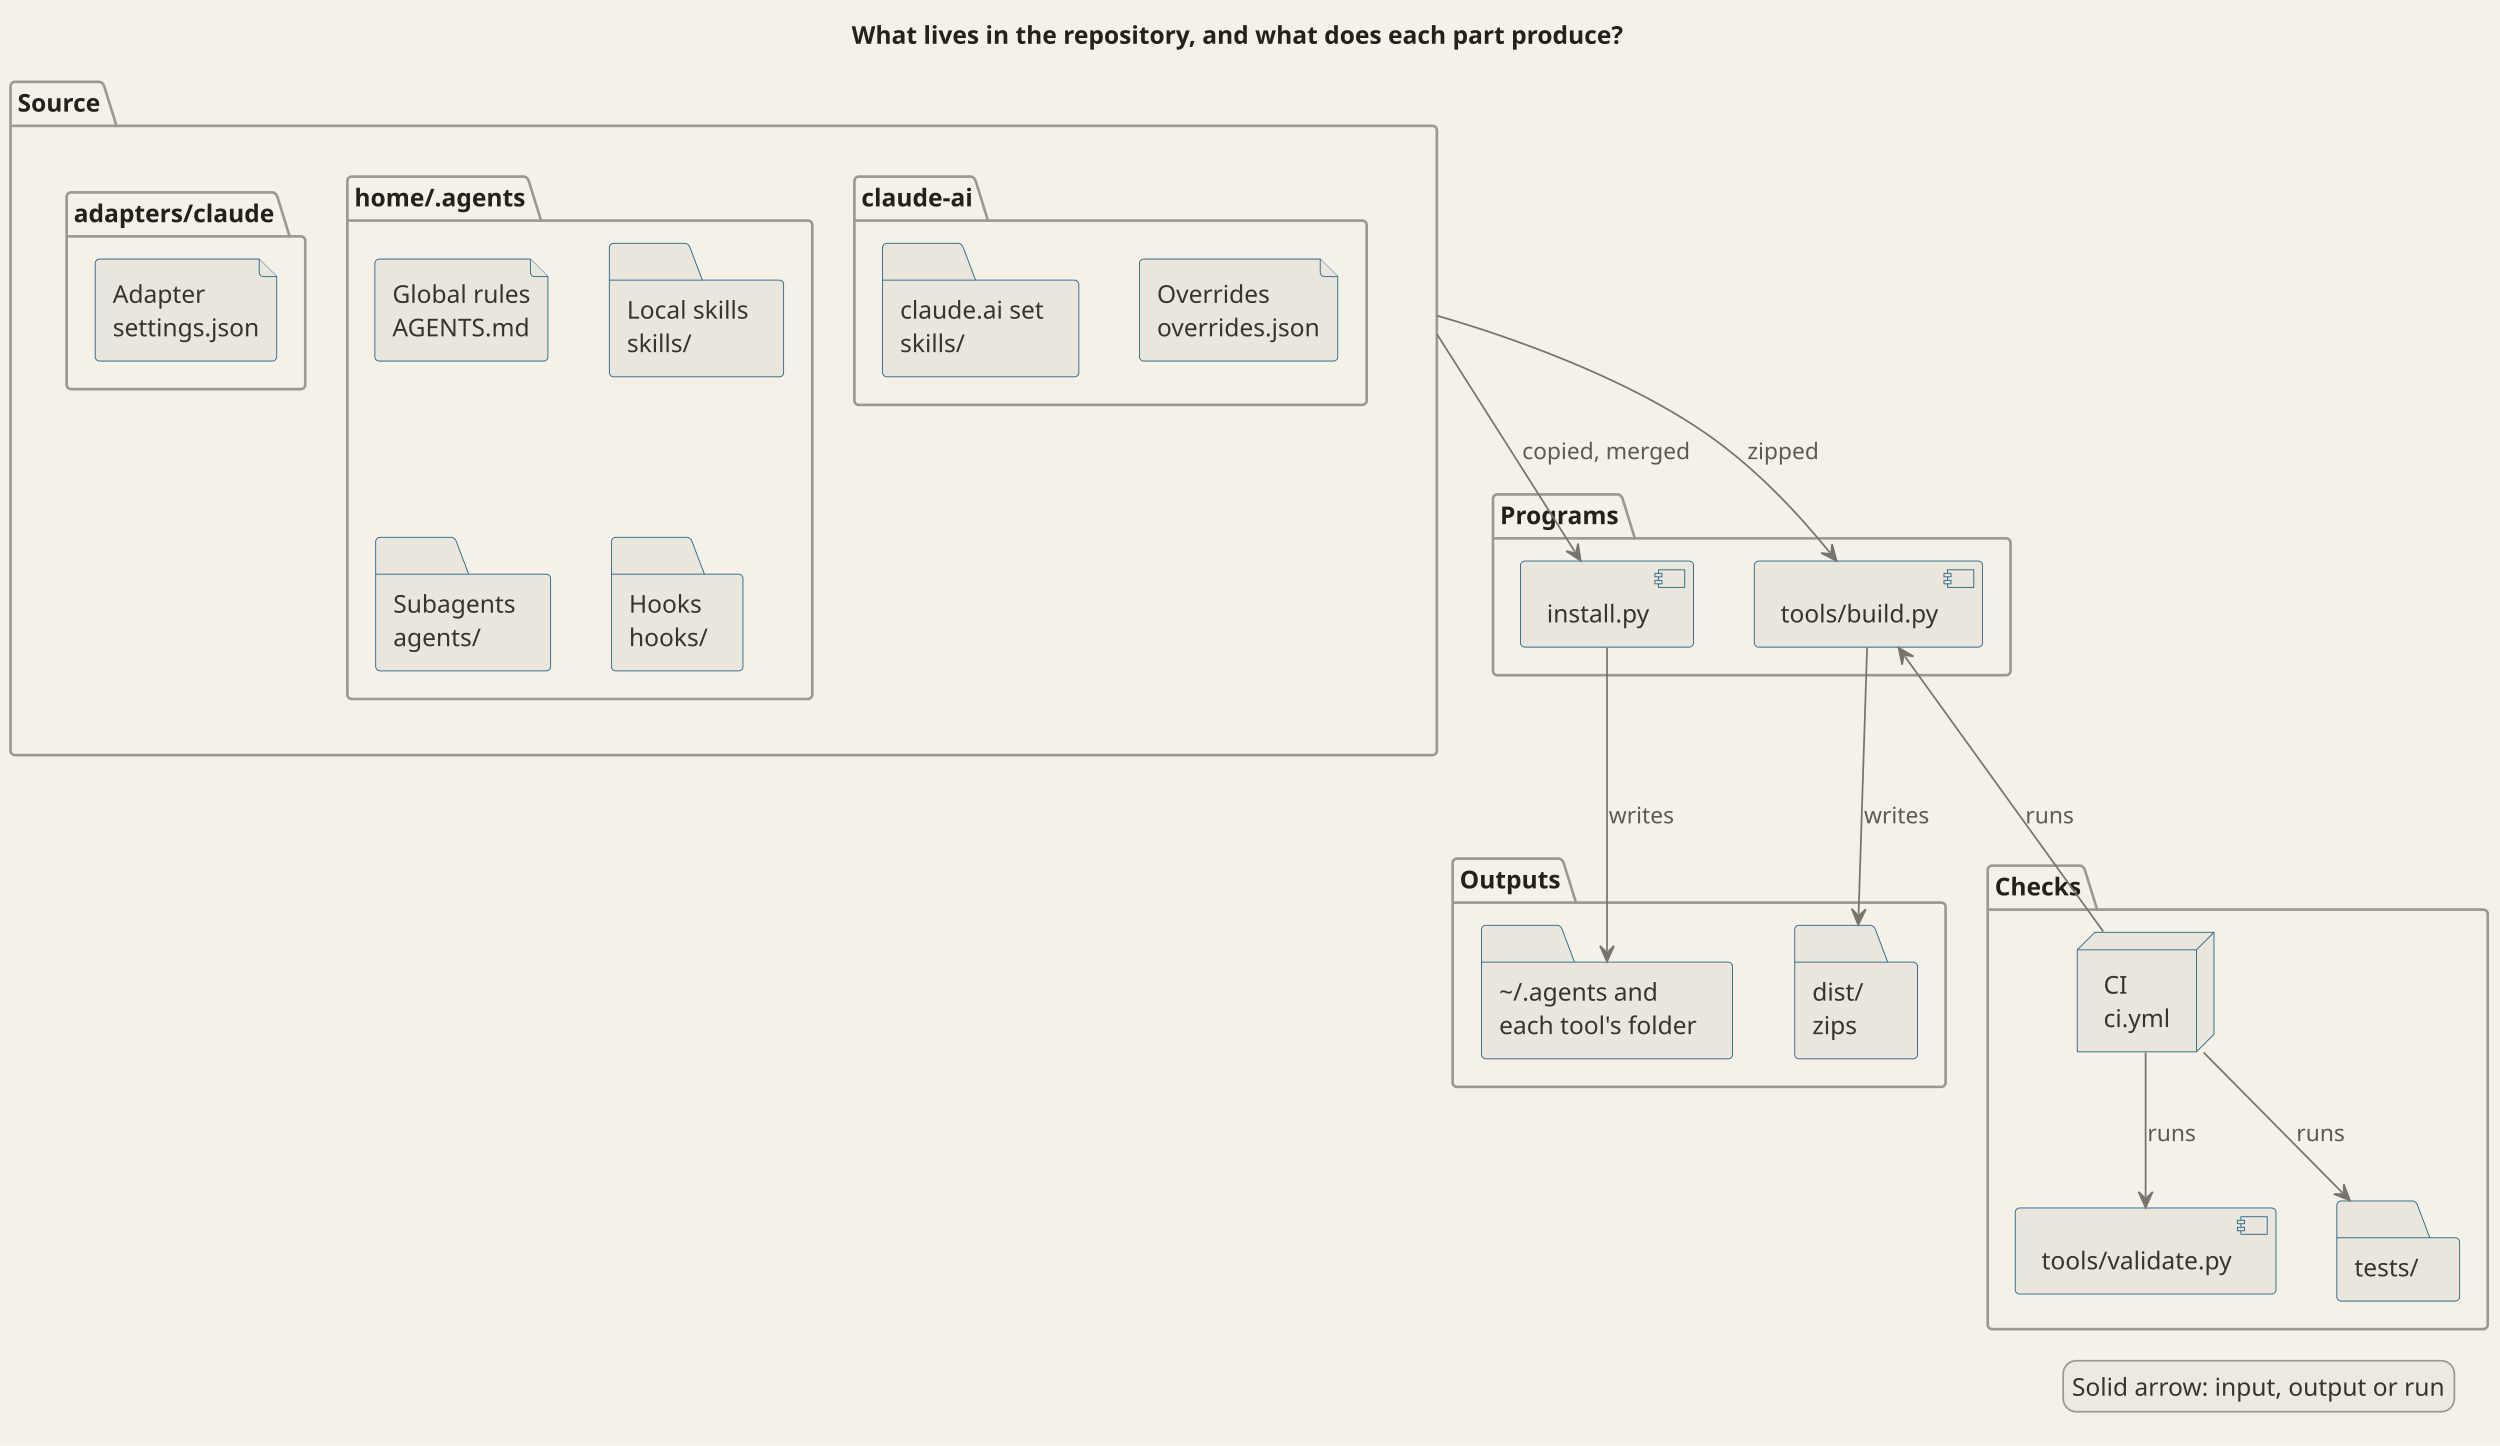
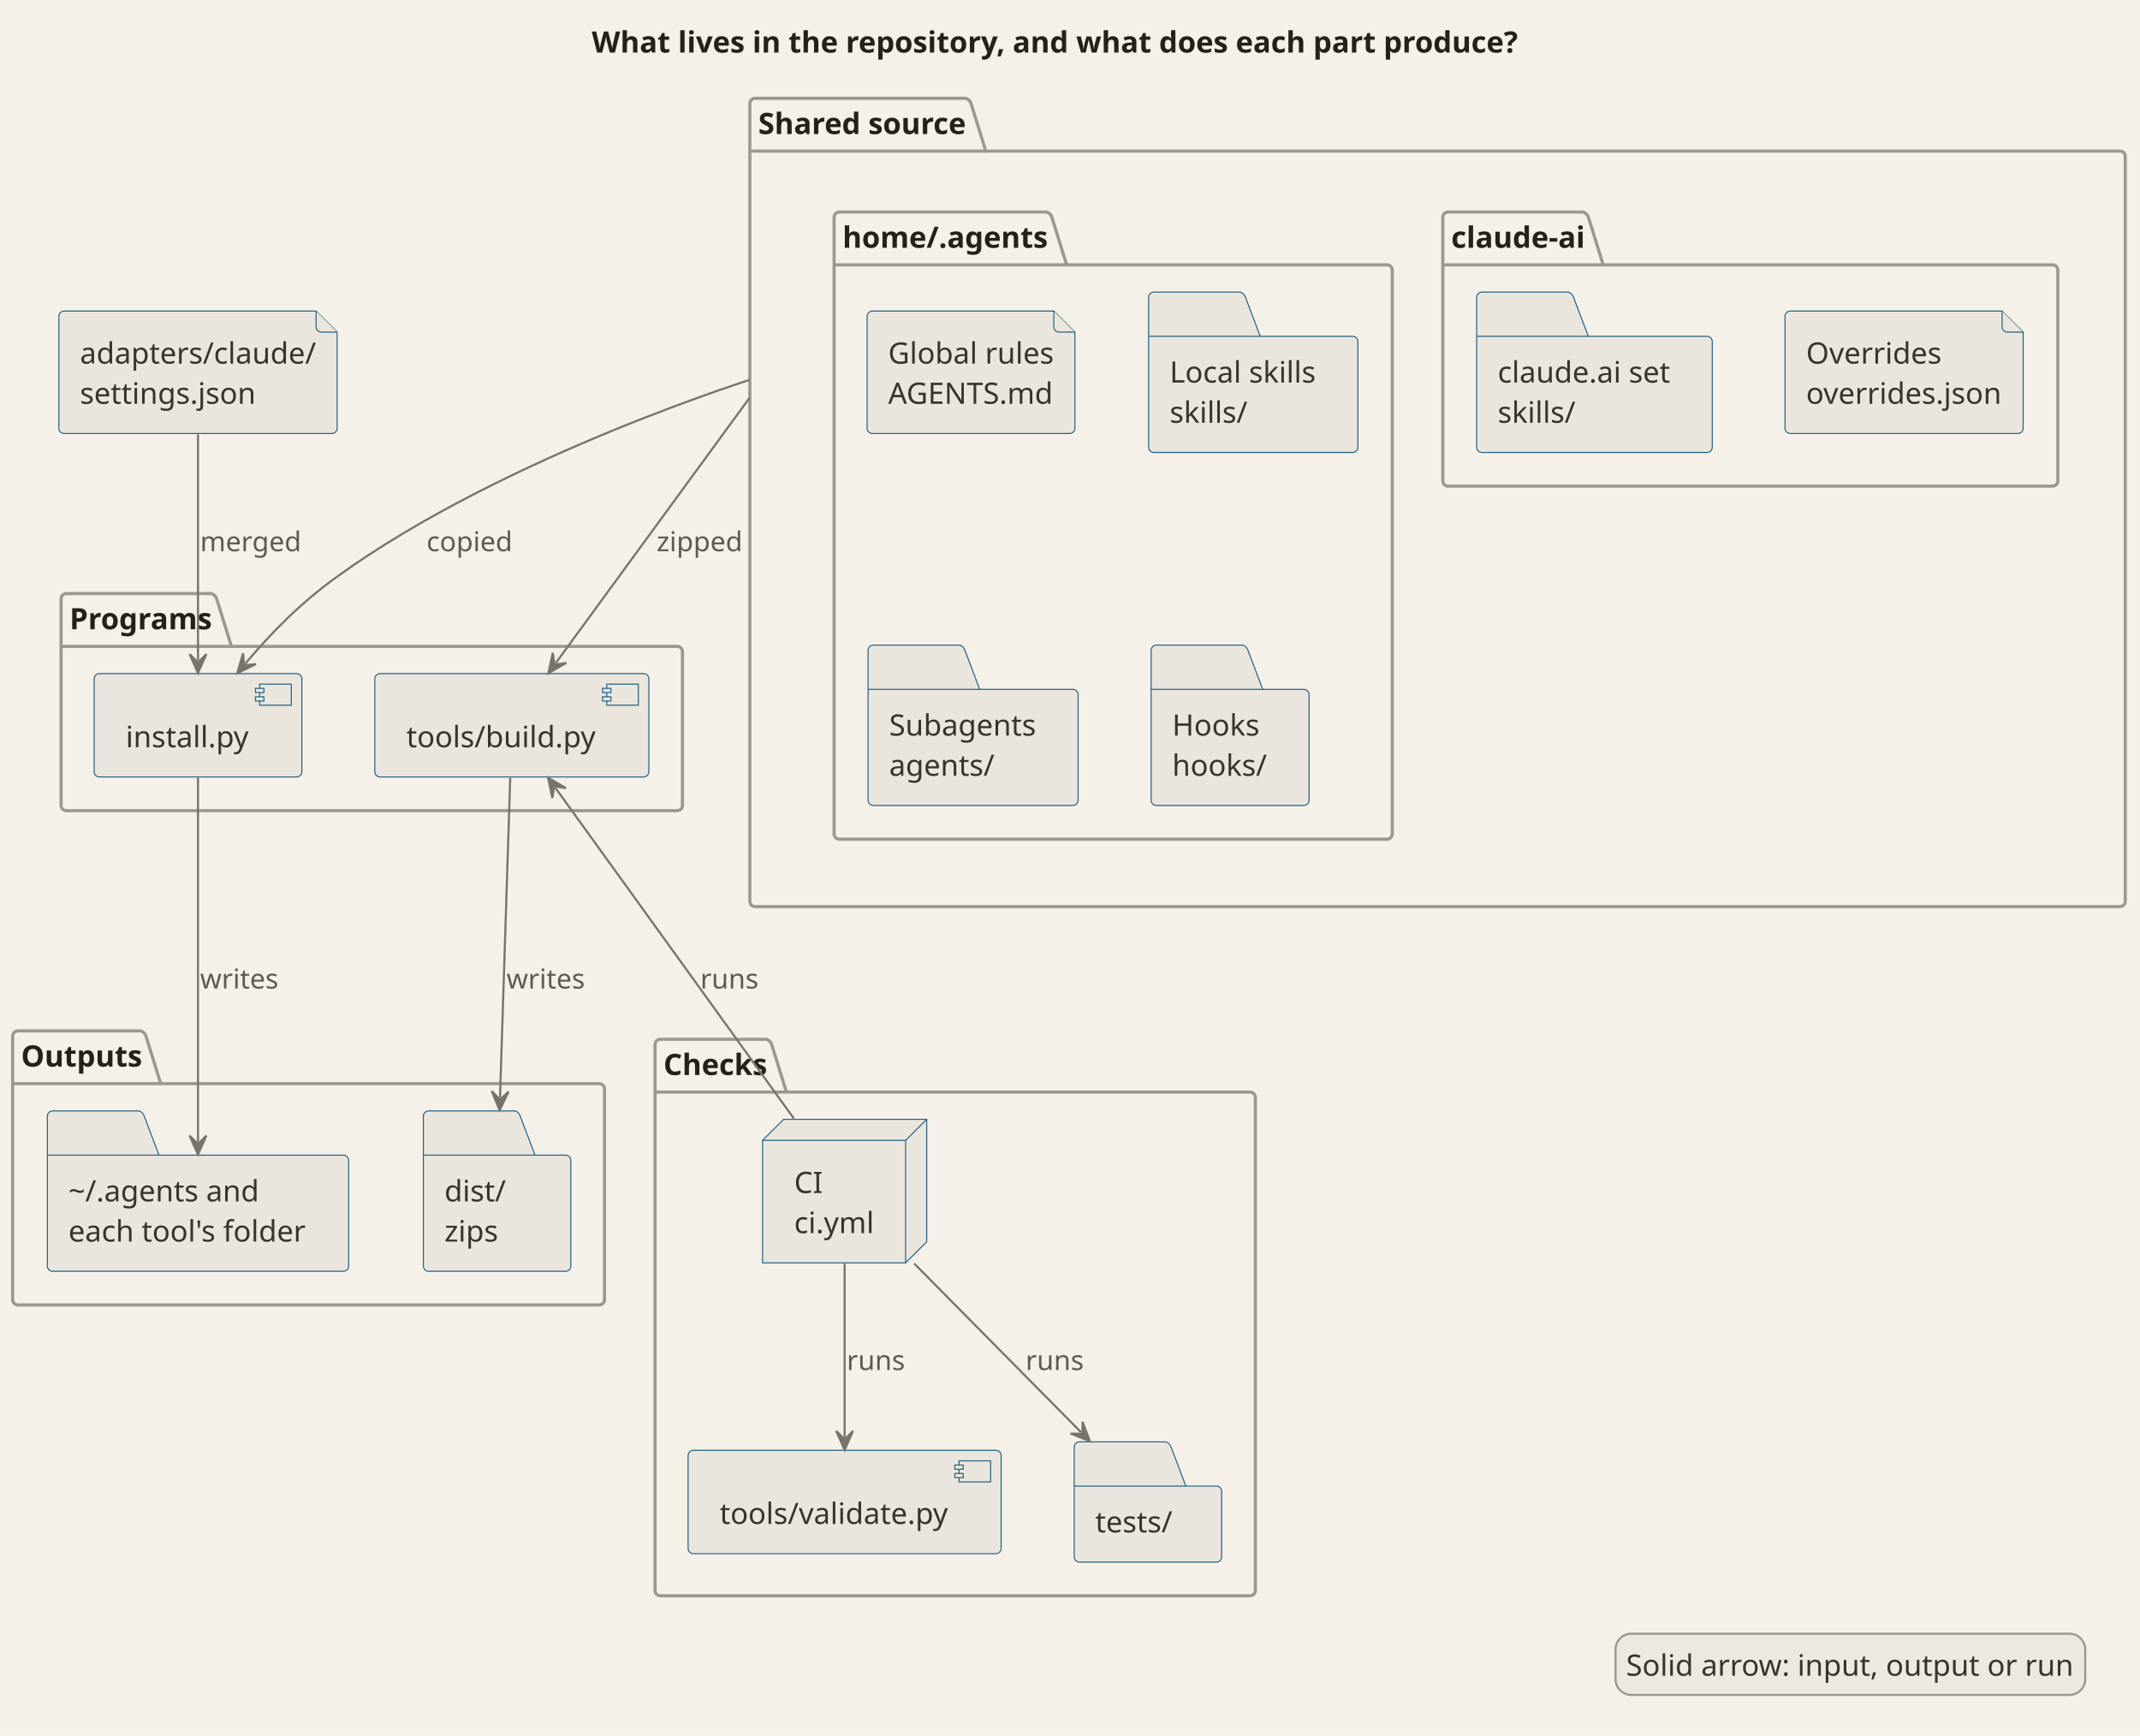
- <svg xmlns="http://www.w3.org/2000/svg" contentStyleType="text/css" data-diagram-type="DESCRIPTION" height="824px" preserveAspectRatio="none" style="width:1425px;height:824px;background:#F5F1E8;" version="1.1" viewBox="0 0 1425 824" width="1425px" zoomAndPan="magnify">
+ <svg xmlns="http://www.w3.org/2000/svg" contentStyleType="text/css" data-diagram-type="DESCRIPTION" height="824px" preserveAspectRatio="none" style="width:1016px;height:824px;background:#F5F1E8;" version="1.1" viewBox="0 0 1016 824" width="1016px" zoomAndPan="magnify">
  <defs />
  <g>
-     <rect fill="#F5F1E8" height="824" style="stroke:none;stroke-width:1;" width="1425" x="0" y="0" />
-     <text fill="#24211B" font-family="sans-serif" font-size="14" font-weight="bold" lengthAdjust="spacing" textLength="440.116" x="485.442" y="24.966">What lives in the repository, and what does each part produce?</text>
-     <g class="cluster" data-entity="source" data-source-line="4" data-uid="ent0002" id="cluster_source">
-       <path d="M8.5,46.67 L56.904,46.67 A3.75,3.75 0 0 1 59.404,49.17 L66.404,71.738 L816.5,71.738 A2.5,2.5 0 0 1 819,74.238 L819,427.91 A2.5,2.5 0 0 1 816.5,430.41 L8.5,430.41 A2.5,2.5 0 0 1 6,427.91 L6,49.17 A2.5,2.5 0 0 1 8.5,46.67" fill="#F5F1E8" style="stroke:#9C9890;stroke-width:1.5;" />
-       <line style="stroke:#9C9890;stroke-width:1.5;" x1="6" x2="66.404" y1="71.738" y2="71.738" />
-       <text fill="#24211B" font-family="sans-serif" font-size="14" font-weight="bold" lengthAdjust="spacing" textLength="47.404" x="10" y="63.636">Source</text>
+     <rect fill="#F5F1E8" height="824" style="stroke:none;stroke-width:1;" width="1016" x="0" y="0" />
+     <text fill="#24211B" font-family="sans-serif" font-size="14" font-weight="bold" lengthAdjust="spacing" textLength="440.116" x="280.942" y="24.966">What lives in the repository, and what does each part produce?</text>
+     <g class="cluster" data-entity="source" data-source-line="6" data-uid="ent0003" id="cluster_source">
+       <path d="M358.5,46.67 L458.522,46.67 A3.75,3.75 0 0 1 461.022,49.17 L468.022,71.738 L1006.5,71.738 A2.5,2.5 0 0 1 1009,74.238 L1009,427.91 A2.5,2.5 0 0 1 1006.5,430.41 L358.5,430.41 A2.5,2.5 0 0 1 356,427.91 L356,49.17 A2.5,2.5 0 0 1 358.5,46.67" fill="#F5F1E8" style="stroke:#9C9890;stroke-width:1.5;" />
+       <line style="stroke:#9C9890;stroke-width:1.5;" x1="356" x2="468.022" y1="71.738" y2="71.738" />
+       <text fill="#24211B" font-family="sans-serif" font-size="14" font-weight="bold" lengthAdjust="spacing" textLength="99.022" x="360" y="63.636">Shared source</text>
    </g>
-     <g class="cluster" data-entity="adapters" data-source-line="5" data-uid="ent0003" id="cluster_adapters">
-       <path d="M40.5,109.67 L155.586,109.67 A3.75,3.75 0 0 1 158.086,112.17 L165.086,134.738 L171.5,134.738 A2.5,2.5 0 0 1 174,137.238 L174,219.3 A2.5,2.5 0 0 1 171.5,221.8 L40.5,221.8 A2.5,2.5 0 0 1 38,219.3 L38,112.17 A2.5,2.5 0 0 1 40.5,109.67" fill="#F5F1E8" style="stroke:#9C9890;stroke-width:1.5;" />
-       <line style="stroke:#9C9890;stroke-width:1.5;" x1="38" x2="165.086" y1="134.738" y2="134.738" />
-       <text fill="#24211B" font-family="sans-serif" font-size="14" font-weight="bold" lengthAdjust="spacing" textLength="114.086" x="42" y="126.636">adapters/claude</text>
+     <g class="cluster" data-entity="home" data-source-line="7" data-uid="ent0004" id="cluster_home">
+       <path d="M398.5,100.67 L496.898,100.67 A3.75,3.75 0 0 1 499.398,103.17 L506.398,125.738 L658.5,125.738 A2.5,2.5 0 0 1 661,128.238 L661,395.91 A2.5,2.5 0 0 1 658.5,398.41 L398.5,398.41 A2.5,2.5 0 0 1 396,395.91 L396,103.17 A2.5,2.5 0 0 1 398.5,100.67" fill="#F5F1E8" style="stroke:#9C9890;stroke-width:1.5;" />
+       <line style="stroke:#9C9890;stroke-width:1.5;" x1="396" x2="506.398" y1="125.738" y2="125.738" />
+       <text fill="#24211B" font-family="sans-serif" font-size="14" font-weight="bold" lengthAdjust="spacing" textLength="97.398" x="400" y="117.636">home/.agents</text>
    </g>
-     <g class="cluster" data-entity="home" data-source-line="9" data-uid="ent0005" id="cluster_home">
-       <path d="M200.5,100.67 L298.898,100.67 A3.75,3.75 0 0 1 301.398,103.17 L308.398,125.738 L460.5,125.738 A2.5,2.5 0 0 1 463,128.238 L463,395.91 A2.5,2.5 0 0 1 460.5,398.41 L200.5,398.41 A2.5,2.5 0 0 1 198,395.91 L198,103.17 A2.5,2.5 0 0 1 200.5,100.67" fill="#F5F1E8" style="stroke:#9C9890;stroke-width:1.5;" />
-       <line style="stroke:#9C9890;stroke-width:1.5;" x1="198" x2="308.398" y1="125.738" y2="125.738" />
-       <text fill="#24211B" font-family="sans-serif" font-size="14" font-weight="bold" lengthAdjust="spacing" textLength="97.398" x="202" y="117.636">home/.agents</text>
+     <g class="cluster" data-entity="online" data-source-line="13" data-uid="ent0009" id="cluster_online">
+       <path d="M687.5,100.67 L751.64,100.67 A3.75,3.75 0 0 1 754.14,103.17 L761.14,125.738 L974.5,125.738 A2.5,2.5 0 0 1 977,128.238 L977,228.3 A2.5,2.5 0 0 1 974.5,230.8 L687.5,230.8 A2.5,2.5 0 0 1 685,228.3 L685,103.17 A2.5,2.5 0 0 1 687.5,100.67" fill="#F5F1E8" style="stroke:#9C9890;stroke-width:1.5;" />
+       <line style="stroke:#9C9890;stroke-width:1.5;" x1="685" x2="761.14" y1="125.738" y2="125.738" />
+       <text fill="#24211B" font-family="sans-serif" font-size="14" font-weight="bold" lengthAdjust="spacing" textLength="63.14" x="689" y="117.636">claude-ai</text>
    </g>
-     <g class="cluster" data-entity="online" data-source-line="15" data-uid="ent0010" id="cluster_online">
-       <path d="M489.5,100.67 L553.64,100.67 A3.75,3.75 0 0 1 556.14,103.17 L563.14,125.738 L776.5,125.738 A2.5,2.5 0 0 1 779,128.238 L779,228.3 A2.5,2.5 0 0 1 776.5,230.8 L489.5,230.8 A2.5,2.5 0 0 1 487,228.3 L487,103.17 A2.5,2.5 0 0 1 489.5,100.67" fill="#F5F1E8" style="stroke:#9C9890;stroke-width:1.5;" />
-       <line style="stroke:#9C9890;stroke-width:1.5;" x1="487" x2="563.14" y1="125.738" y2="125.738" />
-       <text fill="#24211B" font-family="sans-serif" font-size="14" font-weight="bold" lengthAdjust="spacing" textLength="63.14" x="491" y="117.636">claude-ai</text>
+     <g class="cluster" data-entity="Programs" data-source-line="18" data-uid="ent0012" id="cluster_Programs">
+       <path d="M31.5,281.8 L100.372,281.8 A3.75,3.75 0 0 1 102.872,284.3 L109.872,306.868 L321.5,306.868 A2.5,2.5 0 0 1 324,309.368 L324,382.37 A2.5,2.5 0 0 1 321.5,384.87 L31.5,384.87 A2.5,2.5 0 0 1 29,382.37 L29,284.3 A2.5,2.5 0 0 1 31.5,281.8" fill="#F5F1E8" style="stroke:#9C9890;stroke-width:1.5;" />
+       <line style="stroke:#9C9890;stroke-width:1.5;" x1="29" x2="109.872" y1="306.868" y2="306.868" />
+       <text fill="#24211B" font-family="sans-serif" font-size="14" font-weight="bold" lengthAdjust="spacing" textLength="67.872" x="33" y="298.766">Programs</text>
    </g>
-     <g class="cluster" data-entity="Programs" data-source-line="20" data-uid="ent0013" id="cluster_Programs">
-       <path d="M853.5,281.8 L922.372,281.8 A3.75,3.75 0 0 1 924.872,284.3 L931.872,306.868 L1143.5,306.868 A2.5,2.5 0 0 1 1146,309.368 L1146,382.37 A2.5,2.5 0 0 1 1143.5,384.87 L853.5,384.87 A2.5,2.5 0 0 1 851,382.37 L851,284.3 A2.5,2.5 0 0 1 853.5,281.8" fill="#F5F1E8" style="stroke:#9C9890;stroke-width:1.5;" />
-       <line style="stroke:#9C9890;stroke-width:1.5;" x1="851" x2="931.872" y1="306.868" y2="306.868" />
-       <text fill="#24211B" font-family="sans-serif" font-size="14" font-weight="bold" lengthAdjust="spacing" textLength="67.872" x="855" y="298.766">Programs</text>
+     <g class="cluster" data-entity="Outputs" data-source-line="23" data-uid="ent0015" id="cluster_Outputs">
+       <path d="M8.5,489.41 L66.802,489.41 A3.75,3.75 0 0 1 69.302,491.91 L76.302,514.478 L284.5,514.478 A2.5,2.5 0 0 1 287,516.978 L287,617.04 A2.5,2.5 0 0 1 284.5,619.54 L8.5,619.54 A2.5,2.5 0 0 1 6,617.04 L6,491.91 A2.5,2.5 0 0 1 8.5,489.41" fill="#F5F1E8" style="stroke:#9C9890;stroke-width:1.5;" />
+       <line style="stroke:#9C9890;stroke-width:1.5;" x1="6" x2="76.302" y1="514.478" y2="514.478" />
+       <text fill="#24211B" font-family="sans-serif" font-size="14" font-weight="bold" lengthAdjust="spacing" textLength="57.302" x="10" y="506.376">Outputs</text>
    </g>
-     <g class="cluster" data-entity="Outputs" data-source-line="25" data-uid="ent0016" id="cluster_Outputs">
-       <path d="M830.5,489.41 L888.802,489.41 A3.75,3.75 0 0 1 891.302,491.91 L898.302,514.478 L1106.5,514.478 A2.5,2.5 0 0 1 1109,516.978 L1109,617.04 A2.5,2.5 0 0 1 1106.5,619.54 L830.5,619.54 A2.5,2.5 0 0 1 828,617.04 L828,491.91 A2.5,2.5 0 0 1 830.5,489.41" fill="#F5F1E8" style="stroke:#9C9890;stroke-width:1.5;" />
-       <line style="stroke:#9C9890;stroke-width:1.5;" x1="828" x2="898.302" y1="514.478" y2="514.478" />
-       <text fill="#24211B" font-family="sans-serif" font-size="14" font-weight="bold" lengthAdjust="spacing" textLength="57.302" x="832" y="506.376">Outputs</text>
+     <g class="cluster" data-entity="Checks" data-source-line="28" data-uid="ent0018" id="cluster_Checks">
+       <path d="M313.5,493.41 L363.878,493.41 A3.75,3.75 0 0 1 366.378,495.91 L373.378,518.478 L593.5,518.478 A2.5,2.5 0 0 1 596,520.978 L596,755.11 A2.5,2.5 0 0 1 593.5,757.61 L313.5,757.61 A2.5,2.5 0 0 1 311,755.11 L311,495.91 A2.5,2.5 0 0 1 313.5,493.41" fill="#F5F1E8" style="stroke:#9C9890;stroke-width:1.5;" />
+       <line style="stroke:#9C9890;stroke-width:1.5;" x1="311" x2="373.378" y1="518.478" y2="518.478" />
+       <text fill="#24211B" font-family="sans-serif" font-size="14" font-weight="bold" lengthAdjust="spacing" textLength="49.378" x="315" y="510.376">Checks</text>
    </g>
-     <g class="cluster" data-entity="Checks" data-source-line="30" data-uid="ent0019" id="cluster_Checks">
-       <path d="M1135.5,493.41 L1185.878,493.41 A3.75,3.75 0 0 1 1188.378,495.91 L1195.378,518.478 L1415.5,518.478 A2.5,2.5 0 0 1 1418,520.978 L1418,755.11 A2.5,2.5 0 0 1 1415.5,757.61 L1135.5,757.61 A2.5,2.5 0 0 1 1133,755.11 L1133,495.91 A2.5,2.5 0 0 1 1135.5,493.41" fill="#F5F1E8" style="stroke:#9C9890;stroke-width:1.5;" />
-       <line style="stroke:#9C9890;stroke-width:1.5;" x1="1133" x2="1195.378" y1="518.478" y2="518.478" />
-       <text fill="#24211B" font-family="sans-serif" font-size="14" font-weight="bold" lengthAdjust="spacing" textLength="49.378" x="1137" y="510.376">Checks</text>
+     <g class="entity" data-entity="rules" data-source-line="8" data-uid="ent0005" id="entity_rules">
+       <path d="M411.68,150.17 L411.68,203.306 A2.5,2.5 0 0 0 414.18,205.806 L507.818,205.806 A2.5,2.5 0 0 0 510.318,203.306 L510.318,157.67 L500.318,147.67 L414.18,147.67 A2.5,2.5 0 0 0 411.68,150.17" fill="#EAE6DD" style="stroke:#216183;stroke-width:0.5;" />
+       <path d="M500.318,147.67 L500.318,155.17 A2.5,2.5 0 0 0 502.818,157.67 L510.318,157.67" fill="#EAE6DD" style="stroke:#216183;stroke-width:0.5;" />
+       <text fill="#37342D" font-family="sans-serif" font-size="14" lengthAdjust="spacing" textLength="78.638" x="421.68" y="172.636">Global rules</text>
+       <text fill="#37342D" font-family="sans-serif" font-size="14" lengthAdjust="spacing" textLength="78.484" x="421.68" y="191.704">AGENTS.md</text>
    </g>
-     <g class="entity" data-entity="fragment" data-source-line="6" data-uid="ent0004" id="entity_fragment">
-       <path d="M54.26,150.17 L54.26,203.306 A2.5,2.5 0 0 0 56.76,205.806 L155.242,205.806 A2.5,2.5 0 0 0 157.742,203.306 L157.742,157.67 L147.742,147.67 L56.76,147.67 A2.5,2.5 0 0 0 54.26,150.17" fill="#EAE6DD" style="stroke:#216183;stroke-width:0.5;" />
-       <path d="M147.742,147.67 L147.742,155.17 A2.5,2.5 0 0 0 150.242,157.67 L157.742,157.67" fill="#EAE6DD" style="stroke:#216183;stroke-width:0.5;" />
-       <text fill="#37342D" font-family="sans-serif" font-size="14" lengthAdjust="spacing" textLength="52.752" x="64.26" y="172.636">Adapter</text>
-       <text fill="#37342D" font-family="sans-serif" font-size="14" lengthAdjust="spacing" textLength="83.482" x="64.26" y="191.704">settings.json</text>
+     <g class="entity" data-entity="skills" data-source-line="9" data-uid="ent0006" id="entity_skills">
+       <path d="M547.82,138.67 L588.82,138.67 A3.75,3.75 0 0 1 591.32,141.17 L598.32,159.67 L642.176,159.67 A2.5,2.5 0 0 1 644.676,162.17 L644.676,212.306 A2.5,2.5 0 0 1 642.176,214.806 L547.82,214.806 A2.5,2.5 0 0 1 545.32,212.306 L545.32,141.17 A2.5,2.5 0 0 1 547.82,138.67" fill="#EAE6DD" style="stroke:#216183;stroke-width:0.5;" />
+       <line style="stroke:#216183;stroke-width:0.5;" x1="545.32" x2="598.32" y1="159.67" y2="159.67" />
+       <text fill="#37342D" font-family="sans-serif" font-size="14" lengthAdjust="spacing" textLength="69.356" x="555.32" y="181.636">Local skills</text>
+       <text fill="#37342D" font-family="sans-serif" font-size="14" lengthAdjust="spacing" textLength="36.932" x="555.32" y="200.704">skills/</text>
    </g>
-     <g class="entity" data-entity="rules" data-source-line="10" data-uid="ent0006" id="entity_rules">
-       <path d="M213.68,150.17 L213.68,203.306 A2.5,2.5 0 0 0 216.18,205.806 L309.818,205.806 A2.5,2.5 0 0 0 312.318,203.306 L312.318,157.67 L302.318,147.67 L216.18,147.67 A2.5,2.5 0 0 0 213.68,150.17" fill="#EAE6DD" style="stroke:#216183;stroke-width:0.5;" />
-       <path d="M302.318,147.67 L302.318,155.17 A2.5,2.5 0 0 0 304.818,157.67 L312.318,157.67" fill="#EAE6DD" style="stroke:#216183;stroke-width:0.5;" />
-       <text fill="#37342D" font-family="sans-serif" font-size="14" lengthAdjust="spacing" textLength="78.638" x="223.68" y="172.636">Global rules</text>
-       <text fill="#37342D" font-family="sans-serif" font-size="14" lengthAdjust="spacing" textLength="78.484" x="223.68" y="191.704">AGENTS.md</text>
+     <g class="entity" data-entity="agents" data-source-line="10" data-uid="ent0007" id="entity_agents">
+       <path d="M414.64,306.27 L455.64,306.27 A3.75,3.75 0 0 1 458.14,308.77 L465.14,327.27 L509.36,327.27 A2.5,2.5 0 0 1 511.86,329.77 L511.86,379.906 A2.5,2.5 0 0 1 509.36,382.406 L414.64,382.406 A2.5,2.5 0 0 1 412.14,379.906 L412.14,308.77 A2.5,2.5 0 0 1 414.64,306.27" fill="#EAE6DD" style="stroke:#216183;stroke-width:0.5;" />
+       <line style="stroke:#216183;stroke-width:0.5;" x1="412.14" x2="465.14" y1="327.27" y2="327.27" />
+       <text fill="#37342D" font-family="sans-serif" font-size="14" lengthAdjust="spacing" textLength="69.72" x="422.14" y="349.236">Subagents</text>
+       <text fill="#37342D" font-family="sans-serif" font-size="14" lengthAdjust="spacing" textLength="49.98" x="422.14" y="368.304">agents/</text>
    </g>
-     <g class="entity" data-entity="skills" data-source-line="11" data-uid="ent0007" id="entity_skills">
-       <path d="M349.82,138.67 L390.82,138.67 A3.75,3.75 0 0 1 393.32,141.17 L400.32,159.67 L444.176,159.67 A2.5,2.5 0 0 1 446.676,162.17 L446.676,212.306 A2.5,2.5 0 0 1 444.176,214.806 L349.82,214.806 A2.5,2.5 0 0 1 347.32,212.306 L347.32,141.17 A2.5,2.5 0 0 1 349.82,138.67" fill="#EAE6DD" style="stroke:#216183;stroke-width:0.5;" />
-       <line style="stroke:#216183;stroke-width:0.5;" x1="347.32" x2="400.32" y1="159.67" y2="159.67" />
-       <text fill="#37342D" font-family="sans-serif" font-size="14" lengthAdjust="spacing" textLength="69.356" x="357.32" y="181.636">Local skills</text>
-       <text fill="#37342D" font-family="sans-serif" font-size="14" lengthAdjust="spacing" textLength="36.932" x="357.32" y="200.704">skills/</text>
+     <g class="entity" data-entity="hooks" data-source-line="11" data-uid="ent0008" id="entity_hooks">
+       <path d="M549.01,306.27 L590.01,306.27 A3.75,3.75 0 0 1 592.51,308.77 L599.51,327.27 L618.992,327.27 A2.5,2.5 0 0 1 621.492,329.77 L621.492,379.906 A2.5,2.5 0 0 1 618.992,382.406 L549.01,382.406 A2.5,2.5 0 0 1 546.51,379.906 L546.51,308.77 A2.5,2.5 0 0 1 549.01,306.27" fill="#EAE6DD" style="stroke:#216183;stroke-width:0.5;" />
+       <line style="stroke:#216183;stroke-width:0.5;" x1="546.51" x2="599.51" y1="327.27" y2="327.27" />
+       <text fill="#37342D" font-family="sans-serif" font-size="14" lengthAdjust="spacing" textLength="41.496" x="556.51" y="349.236">Hooks</text>
+       <text fill="#37342D" font-family="sans-serif" font-size="14" lengthAdjust="spacing" textLength="44.982" x="556.51" y="368.304">hooks/</text>
    </g>
-     <g class="entity" data-entity="agents" data-source-line="12" data-uid="ent0008" id="entity_agents">
-       <path d="M216.64,306.27 L257.64,306.27 A3.75,3.75 0 0 1 260.14,308.77 L267.14,327.27 L311.36,327.27 A2.5,2.5 0 0 1 313.86,329.77 L313.86,379.906 A2.5,2.5 0 0 1 311.36,382.406 L216.64,382.406 A2.5,2.5 0 0 1 214.14,379.906 L214.14,308.77 A2.5,2.5 0 0 1 216.64,306.27" fill="#EAE6DD" style="stroke:#216183;stroke-width:0.5;" />
-       <line style="stroke:#216183;stroke-width:0.5;" x1="214.14" x2="267.14" y1="327.27" y2="327.27" />
-       <text fill="#37342D" font-family="sans-serif" font-size="14" lengthAdjust="spacing" textLength="69.72" x="224.14" y="349.236">Subagents</text>
-       <text fill="#37342D" font-family="sans-serif" font-size="14" lengthAdjust="spacing" textLength="49.98" x="224.14" y="368.304">agents/</text>
+     <g class="entity" data-entity="webskills" data-source-line="14" data-uid="ent0010" id="entity_webskills">
+       <path d="M703.57,138.67 L744.57,138.67 A3.75,3.75 0 0 1 747.07,141.17 L754.07,159.67 L810.428,159.67 A2.5,2.5 0 0 1 812.928,162.17 L812.928,212.306 A2.5,2.5 0 0 1 810.428,214.806 L703.57,214.806 A2.5,2.5 0 0 1 701.07,212.306 L701.07,141.17 A2.5,2.5 0 0 1 703.57,138.67" fill="#EAE6DD" style="stroke:#216183;stroke-width:0.5;" />
+       <line style="stroke:#216183;stroke-width:0.5;" x1="701.07" x2="754.07" y1="159.67" y2="159.67" />
+       <text fill="#37342D" font-family="sans-serif" font-size="14" lengthAdjust="spacing" textLength="81.858" x="711.07" y="181.636">claude.ai set</text>
+       <text fill="#37342D" font-family="sans-serif" font-size="14" lengthAdjust="spacing" textLength="36.932" x="711.07" y="200.704">skills/</text>
    </g>
-     <g class="entity" data-entity="hooks" data-source-line="13" data-uid="ent0009" id="entity_hooks">
-       <path d="M351.01,306.27 L392.01,306.27 A3.75,3.75 0 0 1 394.51,308.77 L401.51,327.27 L420.992,327.27 A2.5,2.5 0 0 1 423.492,329.77 L423.492,379.906 A2.5,2.5 0 0 1 420.992,382.406 L351.01,382.406 A2.5,2.5 0 0 1 348.51,379.906 L348.51,308.77 A2.5,2.5 0 0 1 351.01,306.27" fill="#EAE6DD" style="stroke:#216183;stroke-width:0.5;" />
-       <line style="stroke:#216183;stroke-width:0.5;" x1="348.51" x2="401.51" y1="327.27" y2="327.27" />
-       <text fill="#37342D" font-family="sans-serif" font-size="14" lengthAdjust="spacing" textLength="41.496" x="358.51" y="349.236">Hooks</text>
-       <text fill="#37342D" font-family="sans-serif" font-size="14" lengthAdjust="spacing" textLength="44.982" x="358.51" y="368.304">hooks/</text>
+     <g class="entity" data-entity="overrides" data-source-line="15" data-uid="ent0011" id="entity_overrides">
+       <path d="M847.47,150.17 L847.47,203.306 A2.5,2.5 0 0 0 849.97,205.806 L958.028,205.806 A2.5,2.5 0 0 0 960.528,203.306 L960.528,157.67 L950.528,147.67 L849.97,147.67 A2.5,2.5 0 0 0 847.47,150.17" fill="#EAE6DD" style="stroke:#216183;stroke-width:0.5;" />
+       <path d="M950.528,147.67 L950.528,155.17 A2.5,2.5 0 0 0 953.028,157.67 L960.528,157.67" fill="#EAE6DD" style="stroke:#216183;stroke-width:0.5;" />
+       <text fill="#37342D" font-family="sans-serif" font-size="14" lengthAdjust="spacing" textLength="64.33" x="857.47" y="172.636">Overrides</text>
+       <text fill="#37342D" font-family="sans-serif" font-size="14" lengthAdjust="spacing" textLength="93.058" x="857.47" y="191.704">overrides.json</text>
    </g>
-     <g class="entity" data-entity="webskills" data-source-line="16" data-uid="ent0011" id="entity_webskills">
-       <path d="M505.57,138.67 L546.57,138.67 A3.75,3.75 0 0 1 549.07,141.17 L556.07,159.67 L612.428,159.67 A2.5,2.5 0 0 1 614.928,162.17 L614.928,212.306 A2.5,2.5 0 0 1 612.428,214.806 L505.57,214.806 A2.5,2.5 0 0 1 503.07,212.306 L503.07,141.17 A2.5,2.5 0 0 1 505.57,138.67" fill="#EAE6DD" style="stroke:#216183;stroke-width:0.5;" />
-       <line style="stroke:#216183;stroke-width:0.5;" x1="503.07" x2="556.07" y1="159.67" y2="159.67" />
-       <text fill="#37342D" font-family="sans-serif" font-size="14" lengthAdjust="spacing" textLength="81.858" x="513.07" y="181.636">claude.ai set</text>
-       <text fill="#37342D" font-family="sans-serif" font-size="14" lengthAdjust="spacing" textLength="36.932" x="513.07" y="200.704">skills/</text>
+     <g class="entity" data-entity="install" data-source-line="19" data-uid="ent0013" id="entity_install">
+       <rect fill="#EAE6DD" height="49.068" rx="2.5" ry="2.5" style="stroke:#216183;stroke-width:0.5;" width="98.604" x="44.7" y="319.8" />
+       <rect fill="#EAE6DD" height="10" style="stroke:#216183;stroke-width:0.5;" width="15" x="123.304" y="324.8" />
+       <rect fill="#EAE6DD" height="2" style="stroke:#216183;stroke-width:0.5;" width="4" x="121.304" y="326.8" />
+       <rect fill="#EAE6DD" height="2" style="stroke:#216183;stroke-width:0.5;" width="4" x="121.304" y="330.8" />
+       <text fill="#37342D" font-family="sans-serif" font-size="14" lengthAdjust="spacing" textLength="58.604" x="59.7" y="354.766">install.py</text>
    </g>
-     <g class="entity" data-entity="overrides" data-source-line="17" data-uid="ent0012" id="entity_overrides">
-       <path d="M649.47,150.17 L649.47,203.306 A2.5,2.5 0 0 0 651.97,205.806 L760.028,205.806 A2.5,2.5 0 0 0 762.528,203.306 L762.528,157.67 L752.528,147.67 L651.97,147.67 A2.5,2.5 0 0 0 649.47,150.17" fill="#EAE6DD" style="stroke:#216183;stroke-width:0.5;" />
-       <path d="M752.528,147.67 L752.528,155.17 A2.5,2.5 0 0 0 755.028,157.67 L762.528,157.67" fill="#EAE6DD" style="stroke:#216183;stroke-width:0.5;" />
-       <text fill="#37342D" font-family="sans-serif" font-size="14" lengthAdjust="spacing" textLength="64.33" x="659.47" y="172.636">Overrides</text>
-       <text fill="#37342D" font-family="sans-serif" font-size="14" lengthAdjust="spacing" textLength="93.058" x="659.47" y="191.704">overrides.json</text>
+     <g class="entity" data-entity="build" data-source-line="20" data-uid="ent0014" id="entity_build">
+       <rect fill="#EAE6DD" height="49.068" rx="2.5" ry="2.5" style="stroke:#216183;stroke-width:0.5;" width="130.118" x="177.94" y="319.8" />
+       <rect fill="#EAE6DD" height="10" style="stroke:#216183;stroke-width:0.5;" width="15" x="288.058" y="324.8" />
+       <rect fill="#EAE6DD" height="2" style="stroke:#216183;stroke-width:0.5;" width="4" x="286.058" y="326.8" />
+       <rect fill="#EAE6DD" height="2" style="stroke:#216183;stroke-width:0.5;" width="4" x="286.058" y="330.8" />
+       <text fill="#37342D" font-family="sans-serif" font-size="14" lengthAdjust="spacing" textLength="90.118" x="192.94" y="354.766">tools/build.py</text>
    </g>
-     <g class="entity" data-entity="install" data-source-line="21" data-uid="ent0014" id="entity_install">
-       <rect fill="#EAE6DD" height="49.068" rx="2.5" ry="2.5" style="stroke:#216183;stroke-width:0.5;" width="98.604" x="866.7" y="319.8" />
-       <rect fill="#EAE6DD" height="10" style="stroke:#216183;stroke-width:0.5;" width="15" x="945.304" y="324.8" />
-       <rect fill="#EAE6DD" height="2" style="stroke:#216183;stroke-width:0.5;" width="4" x="943.304" y="326.8" />
-       <rect fill="#EAE6DD" height="2" style="stroke:#216183;stroke-width:0.5;" width="4" x="943.304" y="330.8" />
-       <text fill="#37342D" font-family="sans-serif" font-size="14" lengthAdjust="spacing" textLength="58.604" x="881.7" y="354.766">install.py</text>
+     <g class="entity" data-entity="installed" data-source-line="24" data-uid="ent0016" id="entity_installed">
+       <path d="M24.98,527.41 L65.98,527.41 A3.75,3.75 0 0 1 68.48,529.91 L75.48,548.41 L163.03,548.41 A2.5,2.5 0 0 1 165.53,550.91 L165.53,601.046 A2.5,2.5 0 0 1 163.03,603.546 L24.98,603.546 A2.5,2.5 0 0 1 22.48,601.046 L22.48,529.91 A2.5,2.5 0 0 1 24.98,527.41" fill="#EAE6DD" style="stroke:#216183;stroke-width:0.5;" />
+       <line style="stroke:#216183;stroke-width:0.5;" x1="22.48" x2="75.48" y1="548.41" y2="548.41" />
+       <text fill="#37342D" font-family="sans-serif" font-size="14" lengthAdjust="spacing" textLength="90.496" x="32.48" y="570.376">~/.agents and</text>
+       <text fill="#37342D" font-family="sans-serif" font-size="14" lengthAdjust="spacing" textLength="113.05" x="32.48" y="589.444">each tool's folder</text>
    </g>
-     <g class="entity" data-entity="build" data-source-line="22" data-uid="ent0015" id="entity_build">
-       <rect fill="#EAE6DD" height="49.068" rx="2.5" ry="2.5" style="stroke:#216183;stroke-width:0.5;" width="130.118" x="999.94" y="319.8" />
-       <rect fill="#EAE6DD" height="10" style="stroke:#216183;stroke-width:0.5;" width="15" x="1110.058" y="324.8" />
-       <rect fill="#EAE6DD" height="2" style="stroke:#216183;stroke-width:0.5;" width="4" x="1108.058" y="326.8" />
-       <rect fill="#EAE6DD" height="2" style="stroke:#216183;stroke-width:0.5;" width="4" x="1108.058" y="330.8" />
-       <text fill="#37342D" font-family="sans-serif" font-size="14" lengthAdjust="spacing" textLength="90.118" x="1014.94" y="354.766">tools/build.py</text>
+     <g class="entity" data-entity="dist" data-source-line="25" data-uid="ent0017" id="entity_dist">
+       <path d="M203.5,527.41 L244.5,527.41 A3.75,3.75 0 0 1 247,529.91 L254,548.41 L268.5,548.41 A2.5,2.5 0 0 1 271,550.91 L271,601.046 A2.5,2.5 0 0 1 268.5,603.546 L203.5,603.546 A2.5,2.5 0 0 1 201,601.046 L201,529.91 A2.5,2.5 0 0 1 203.5,527.41" fill="#EAE6DD" style="stroke:#216183;stroke-width:0.5;" />
+       <line style="stroke:#216183;stroke-width:0.5;" x1="201" x2="254" y1="548.41" y2="548.41" />
+       <text fill="#37342D" font-family="sans-serif" font-size="14" lengthAdjust="spacing" textLength="29.19" x="211" y="570.376">dist/</text>
+       <text fill="#37342D" font-family="sans-serif" font-size="14" lengthAdjust="spacing" textLength="25.508" x="211" y="589.444">zips</text>
    </g>
-     <g class="entity" data-entity="installed" data-source-line="26" data-uid="ent0017" id="entity_installed">
-       <path d="M846.98,527.41 L887.98,527.41 A3.75,3.75 0 0 1 890.48,529.91 L897.48,548.41 L985.03,548.41 A2.5,2.5 0 0 1 987.53,550.91 L987.53,601.046 A2.5,2.5 0 0 1 985.03,603.546 L846.98,603.546 A2.5,2.5 0 0 1 844.48,601.046 L844.48,529.91 A2.5,2.5 0 0 1 846.98,527.41" fill="#EAE6DD" style="stroke:#216183;stroke-width:0.5;" />
-       <line style="stroke:#216183;stroke-width:0.5;" x1="844.48" x2="897.48" y1="548.41" y2="548.41" />
-       <text fill="#37342D" font-family="sans-serif" font-size="14" lengthAdjust="spacing" textLength="90.496" x="854.48" y="570.376">~/.agents and</text>
-       <text fill="#37342D" font-family="sans-serif" font-size="14" lengthAdjust="spacing" textLength="113.05" x="854.48" y="589.444">each tool's folder</text>
+     <g class="entity" data-entity="ci" data-source-line="29" data-uid="ent0019" id="entity_ci">
+       <polygon fill="#EAE6DD" points="362.04,541.41,372.04,531.41,439.966,531.41,439.966,589.546,429.966,599.546,362.04,599.546,362.04,541.41" style="stroke:#216183;stroke-width:0.5;" />
+       <line style="stroke:#216183;stroke-width:0.5;" x1="429.966" x2="439.966" y1="541.41" y2="531.41" />
+       <line style="stroke:#216183;stroke-width:0.5;" x1="362.04" x2="429.966" y1="541.41" y2="541.41" />
+       <line style="stroke:#216183;stroke-width:0.5;" x1="429.966" x2="429.966" y1="541.41" y2="599.546" />
+       <text fill="#37342D" font-family="sans-serif" font-size="14" lengthAdjust="spacing" textLength="13.594" x="377.04" y="566.376">CI</text>
+       <text fill="#37342D" font-family="sans-serif" font-size="14" lengthAdjust="spacing" textLength="37.926" x="377.04" y="585.444">ci.yml</text>
    </g>
-     <g class="entity" data-entity="dist" data-source-line="27" data-uid="ent0018" id="entity_dist">
-       <path d="M1025.5,527.41 L1066.5,527.41 A3.75,3.75 0 0 1 1069,529.91 L1076,548.41 L1090.5,548.41 A2.5,2.5 0 0 1 1093,550.91 L1093,601.046 A2.5,2.5 0 0 1 1090.5,603.546 L1025.5,603.546 A2.5,2.5 0 0 1 1023,601.046 L1023,529.91 A2.5,2.5 0 0 1 1025.5,527.41" fill="#EAE6DD" style="stroke:#216183;stroke-width:0.5;" />
-       <line style="stroke:#216183;stroke-width:0.5;" x1="1023" x2="1076" y1="548.41" y2="548.41" />
-       <text fill="#37342D" font-family="sans-serif" font-size="14" lengthAdjust="spacing" textLength="29.19" x="1033" y="570.376">dist/</text>
-       <text fill="#37342D" font-family="sans-serif" font-size="14" lengthAdjust="spacing" textLength="25.508" x="1033" y="589.444">zips</text>
+     <g class="entity" data-entity="validate" data-source-line="30" data-uid="ent0020" id="entity_validate">
+       <rect fill="#EAE6DD" height="49.068" rx="2.5" ry="2.5" style="stroke:#216183;stroke-width:0.5;" width="148.626" x="326.69" y="688.54" />
+       <rect fill="#EAE6DD" height="10" style="stroke:#216183;stroke-width:0.5;" width="15" x="455.316" y="693.54" />
+       <rect fill="#EAE6DD" height="2" style="stroke:#216183;stroke-width:0.5;" width="4" x="453.316" y="695.54" />
+       <rect fill="#EAE6DD" height="2" style="stroke:#216183;stroke-width:0.5;" width="4" x="453.316" y="699.54" />
+       <text fill="#37342D" font-family="sans-serif" font-size="14" lengthAdjust="spacing" textLength="108.626" x="341.69" y="723.506">tools/validate.py</text>
    </g>
-     <g class="entity" data-entity="ci" data-source-line="31" data-uid="ent0020" id="entity_ci">
-       <polygon fill="#EAE6DD" points="1184.04,541.41,1194.04,531.41,1261.966,531.41,1261.966,589.546,1251.966,599.546,1184.04,599.546,1184.04,541.41" style="stroke:#216183;stroke-width:0.5;" />
-       <line style="stroke:#216183;stroke-width:0.5;" x1="1251.966" x2="1261.966" y1="541.41" y2="531.41" />
-       <line style="stroke:#216183;stroke-width:0.5;" x1="1184.04" x2="1251.966" y1="541.41" y2="541.41" />
-       <line style="stroke:#216183;stroke-width:0.5;" x1="1251.966" x2="1251.966" y1="541.41" y2="599.546" />
-       <text fill="#37342D" font-family="sans-serif" font-size="14" lengthAdjust="spacing" textLength="13.594" x="1199.04" y="566.376">CI</text>
-       <text fill="#37342D" font-family="sans-serif" font-size="14" lengthAdjust="spacing" textLength="37.926" x="1199.04" y="585.444">ci.yml</text>
+     <g class="entity" data-entity="tests" data-source-line="31" data-uid="ent0021" id="entity_tests">
+       <path d="M512.5,684.54 L553.5,684.54 A3.75,3.75 0 0 1 556,687.04 L563,705.54 L577.5,705.54 A2.5,2.5 0 0 1 580,708.04 L580,739.108 A2.5,2.5 0 0 1 577.5,741.608 L512.5,741.608 A2.5,2.5 0 0 1 510,739.108 L510,687.04 A2.5,2.5 0 0 1 512.5,684.54" fill="#EAE6DD" style="stroke:#216183;stroke-width:0.5;" />
+       <line style="stroke:#216183;stroke-width:0.5;" x1="510" x2="563" y1="705.54" y2="705.54" />
+       <text fill="#37342D" font-family="sans-serif" font-size="14" lengthAdjust="spacing" textLength="36.624" x="520" y="727.506">tests/</text>
    </g>
-     <g class="entity" data-entity="validate" data-source-line="32" data-uid="ent0021" id="entity_validate">
-       <rect fill="#EAE6DD" height="49.068" rx="2.5" ry="2.5" style="stroke:#216183;stroke-width:0.5;" width="148.626" x="1148.69" y="688.54" />
-       <rect fill="#EAE6DD" height="10" style="stroke:#216183;stroke-width:0.5;" width="15" x="1277.316" y="693.54" />
-       <rect fill="#EAE6DD" height="2" style="stroke:#216183;stroke-width:0.5;" width="4" x="1275.316" y="695.54" />
-       <rect fill="#EAE6DD" height="2" style="stroke:#216183;stroke-width:0.5;" width="4" x="1275.316" y="699.54" />
-       <text fill="#37342D" font-family="sans-serif" font-size="14" lengthAdjust="spacing" textLength="108.626" x="1163.69" y="723.506">tools/validate.py</text>
+     <g class="entity" data-entity="adapters" data-source-line="4" data-uid="ent0002" id="entity_adapters">
+       <path d="M27.94,150.17 L27.94,203.306 A2.5,2.5 0 0 0 30.44,205.806 L157.566,205.806 A2.5,2.5 0 0 0 160.066,203.306 L160.066,157.67 L150.066,147.67 L30.44,147.67 A2.5,2.5 0 0 0 27.94,150.17" fill="#EAE6DD" style="stroke:#216183;stroke-width:0.5;" />
+       <path d="M150.066,147.67 L150.066,155.17 A2.5,2.5 0 0 0 152.566,157.67 L160.066,157.67" fill="#EAE6DD" style="stroke:#216183;stroke-width:0.5;" />
+       <text fill="#37342D" font-family="sans-serif" font-size="14" lengthAdjust="spacing" textLength="112.126" x="37.94" y="172.636">adapters/claude/</text>
+       <text fill="#37342D" font-family="sans-serif" font-size="14" lengthAdjust="spacing" textLength="83.482" x="37.94" y="191.704">settings.json</text>
    </g>
-     <g class="entity" data-entity="tests" data-source-line="33" data-uid="ent0022" id="entity_tests">
-       <path d="M1334.5,684.54 L1375.5,684.54 A3.75,3.75 0 0 1 1378,687.04 L1385,705.54 L1399.5,705.54 A2.5,2.5 0 0 1 1402,708.04 L1402,739.108 A2.5,2.5 0 0 1 1399.5,741.608 L1334.5,741.608 A2.5,2.5 0 0 1 1332,739.108 L1332,687.04 A2.5,2.5 0 0 1 1334.5,684.54" fill="#EAE6DD" style="stroke:#216183;stroke-width:0.5;" />
-       <line style="stroke:#216183;stroke-width:0.5;" x1="1332" x2="1385" y1="705.54" y2="705.54" />
-       <text fill="#37342D" font-family="sans-serif" font-size="14" lengthAdjust="spacing" textLength="36.624" x="1342" y="727.506">tests/</text>
+     <g class="link" data-entity-1="adapters" data-entity-2="install" data-source-line="34" data-uid="lnk22" id="link_adapters_install">
+       <path d="M94,206.2 C94,238.2 94,283.58 94,313.53" fill="none" id="adapters-to-install" style="stroke:#78746D;stroke-width:1;" />
+       <polygon fill="#78746D" points="94,319.53,98,310.53,94,314.53,90,310.53,94,319.53" style="stroke:#78746D;stroke-width:1;" />
+       <text fill="#5E5A52" font-family="sans-serif" font-size="13" lengthAdjust="spacing" textLength="48.178" x="95" y="261.697">merged</text>
    </g>
-     <g class="link" data-entity-1="source" data-entity-2="install" data-source-line="36" data-uid="lnk23" id="link_source_install">
-       <path d="M819.081,190.479 C819.168,190.615 819.255,190.752 819.342,190.89 C819.517,191.167 819.695,191.446 819.874,191.73 C820.593,192.863 821.348,194.055 822.138,195.3 C828.453,205.261 836.944,218.652 846.249,233.327 C864.857,262.677 883.507,292.092 897.727,314.522" fill="none" id="source-to-install" style="stroke:#78746D;stroke-width:1;" />
-       <polygon fill="#78746D" points="900.94,319.59,899.499,309.847,898.263,315.367,892.743,314.13,900.94,319.59" style="stroke:#78746D;stroke-width:1;" />
-       <text fill="#5E5A52" font-family="sans-serif" font-size="13" lengthAdjust="spacing" textLength="95.823" x="867.65" y="261.697">copied, merged</text>
+     <g class="link" data-entity-1="source" data-entity-2="install" data-source-line="35" data-uid="lnk23" id="link_source_install">
+       <path d="M355.858,180.336 C355.336,180.507 354.792,180.687 354.224,180.874 C353.089,181.25 351.865,181.658 350.555,182.099 C347.936,182.98 344.977,183.99 341.716,185.126 C328.671,189.67 310.795,196.222 290.538,204.544 C250.023,221.187 199.98,244.91 160,273.8 C142.06,286.77 128.812,300.447 116.512,315.007" fill="none" id="source-to-install" style="stroke:#78746D;stroke-width:1;" />
+       <polygon fill="#78746D" points="112.64,319.59,121.504,315.296,115.867,315.77,115.392,310.133,112.64,319.59" style="stroke:#78746D;stroke-width:1;" />
+       <text fill="#5E5A52" font-family="sans-serif" font-size="13" lengthAdjust="spacing" textLength="40.781" x="202.51" y="261.697">copied</text>
    </g>
-     <g class="link" data-entity-1="source" data-entity-2="build" data-source-line="37" data-uid="lnk24" id="link_source_build">
-       <path d="M819.056,179.941 C819.17,179.974 819.285,180.006 819.402,180.04 C819.634,180.106 819.872,180.174 820.113,180.243 C820.596,180.381 821.096,180.525 821.613,180.674 C823.681,181.273 826.017,181.96 828.592,182.737 C838.891,185.842 853.003,190.365 868.994,196.225 C900.975,207.945 940.47,225.015 972,246.8 C1001.68,267.31 1025.724,293.715 1043.064,315.035" fill="none" id="source-to-build" style="stroke:#78746D;stroke-width:1;" />
-       <polygon fill="#78746D" points="1046.85,319.69,1044.274,310.184,1043.695,315.811,1038.068,315.232,1046.85,319.69" style="stroke:#78746D;stroke-width:1;" />
-       <text fill="#5E5A52" font-family="sans-serif" font-size="13" lengthAdjust="spacing" textLength="40.781" x="995.98" y="261.697">zipped</text>
+     <g class="link" data-entity-1="source" data-entity-2="build" data-source-line="36" data-uid="lnk24" id="link_source_build">
+       <path d="M355.853,188.889 C355.76,189.018 355.665,189.148 355.569,189.278 C355.379,189.539 355.185,189.804 354.989,190.073 C354.596,190.611 354.192,191.163 353.778,191.73 C352.95,192.863 352.08,194.055 351.17,195.3 C343.892,205.261 334.107,218.652 323.384,233.327 C301.938,262.677 280.28,292.315 263.89,314.745" fill="none" id="source-to-build" style="stroke:#78746D;stroke-width:1;" />
+       <polygon fill="#78746D" points="260.35,319.59,268.889,314.683,263.3,315.553,262.43,309.963,260.35,319.59" style="stroke:#78746D;stroke-width:1;" />
+       <text fill="#5E5A52" font-family="sans-serif" font-size="13" lengthAdjust="spacing" textLength="40.781" x="311.74" y="261.697">zipped</text>
    </g>
-     <g class="link" data-entity-1="install" data-entity-2="installed" data-source-line="39" data-uid="lnk26" id="link_install_installed">
-       <path d="M916,369.21 C916,407.26 916,496.96 916,542.13" fill="none" id="install-to-installed" style="stroke:#78746D;stroke-width:1;" />
-       <polygon fill="#78746D" points="916,548.13,920,539.13,916,543.13,912,539.13,916,548.13" style="stroke:#78746D;stroke-width:1;" />
-       <text fill="#5E5A52" font-family="sans-serif" font-size="13" lengthAdjust="spacing" textLength="37.193" x="917" y="469.307">writes</text>
+     <g class="link" data-entity-1="install" data-entity-2="installed" data-source-line="38" data-uid="lnk26" id="link_install_installed">
+       <path d="M94,369.21 C94,407.26 94,496.96 94,542.13" fill="none" id="install-to-installed" style="stroke:#78746D;stroke-width:1;" />
+       <polygon fill="#78746D" points="94,548.13,98,539.13,94,543.13,90,539.13,94,548.13" style="stroke:#78746D;stroke-width:1;" />
+       <text fill="#5E5A52" font-family="sans-serif" font-size="13" lengthAdjust="spacing" textLength="37.193" x="95" y="469.307">writes</text>
    </g>
-     <g class="link" data-entity-1="build" data-entity-2="dist" data-source-line="40" data-uid="lnk27" id="link_build_dist">
-       <path d="M1064.24,369.21 C1063.02,407.26 1060.832,475.963 1059.382,521.133" fill="none" id="build-to-dist" style="stroke:#78746D;stroke-width:1;" />
-       <polygon fill="#78746D" points="1059.19,527.13,1063.477,518.263,1059.35,522.133,1055.481,518.006,1059.19,527.13" style="stroke:#78746D;stroke-width:1;" />
-       <text fill="#5E5A52" font-family="sans-serif" font-size="13" lengthAdjust="spacing" textLength="37.193" x="1062.5" y="469.307">writes</text>
+     <g class="link" data-entity-1="build" data-entity-2="dist" data-source-line="39" data-uid="lnk27" id="link_build_dist">
+       <path d="M242.24,369.21 C241.02,407.26 238.833,475.963 237.382,521.133" fill="none" id="build-to-dist" style="stroke:#78746D;stroke-width:1;" />
+       <polygon fill="#78746D" points="237.19,527.13,241.477,518.263,237.35,522.133,233.481,518.006,237.19,527.13" style="stroke:#78746D;stroke-width:1;" />
+       <text fill="#5E5A52" font-family="sans-serif" font-size="13" lengthAdjust="spacing" textLength="37.193" x="240.5" y="469.307">writes</text>
    </g>
-     <g class="link" data-entity-1="ci" data-entity-2="validate" data-source-line="42" data-uid="lnk28" id="link_ci_validate">
-       <path d="M1223,599.88 C1223,626.91 1223,658.32 1223,682.36" fill="none" id="ci-to-validate" style="stroke:#78746D;stroke-width:1;" />
-       <polygon fill="#78746D" points="1223,688.36,1227,679.36,1223,683.36,1219,679.36,1223,688.36" style="stroke:#78746D;stroke-width:1;" />
-       <text fill="#5E5A52" font-family="sans-serif" font-size="13" lengthAdjust="spacing" textLength="27.664" x="1224" y="650.437">runs</text>
+     <g class="link" data-entity-1="ci" data-entity-2="validate" data-source-line="41" data-uid="lnk28" id="link_ci_validate">
+       <path d="M401,599.88 C401,626.91 401,658.32 401,682.36" fill="none" id="ci-to-validate" style="stroke:#78746D;stroke-width:1;" />
+       <polygon fill="#78746D" points="401,688.36,405,679.36,401,683.36,397,679.36,401,688.36" style="stroke:#78746D;stroke-width:1;" />
+       <text fill="#5E5A52" font-family="sans-serif" font-size="13" lengthAdjust="spacing" textLength="27.664" x="402" y="650.437">runs</text>
    </g>
-     <g class="link" data-entity-1="ci" data-entity-2="tests" data-source-line="43" data-uid="lnk29" id="link_ci_tests">
-       <path d="M1256.04,599.88 C1281.28,625.4 1311.451,655.903 1335.221,679.943" fill="none" id="ci-to-tests" style="stroke:#78746D;stroke-width:1;" />
-       <polygon fill="#78746D" points="1339.44,684.21,1335.956,674.998,1335.925,680.654,1330.268,680.622,1339.44,684.21" style="stroke:#78746D;stroke-width:1;" />
-       <text fill="#5E5A52" font-family="sans-serif" font-size="13" lengthAdjust="spacing" textLength="27.664" x="1308.9" y="650.437">runs</text>
+     <g class="link" data-entity-1="ci" data-entity-2="tests" data-source-line="42" data-uid="lnk29" id="link_ci_tests">
+       <path d="M434.04,599.88 C459.28,625.4 489.451,655.903 513.221,679.943" fill="none" id="ci-to-tests" style="stroke:#78746D;stroke-width:1;" />
+       <polygon fill="#78746D" points="517.44,684.21,513.956,674.998,513.924,680.654,508.268,680.622,517.44,684.21" style="stroke:#78746D;stroke-width:1;" />
+       <text fill="#5E5A52" font-family="sans-serif" font-size="13" lengthAdjust="spacing" textLength="27.664" x="486.9" y="650.437">runs</text>
    </g>
-     <g class="link" data-entity-1="build" data-entity-2="ci" data-source-line="44" data-uid="lnk31" id="link_build_ci">
-       <path d="M1085.719,374.077 C1113.949,413.227 1166.67,486.35 1198.87,531" fill="none" id="build-backto-ci" style="stroke:#78746D;stroke-width:1;" />
-       <polygon fill="#78746D" points="1082.21,369.21,1084.229,378.849,1085.134,373.265,1090.718,374.171,1082.21,369.21" style="stroke:#78746D;stroke-width:1;" />
-       <text fill="#5E5A52" font-family="sans-serif" font-size="13" lengthAdjust="spacing" textLength="27.664" x="1154.46" y="469.307">runs</text>
+     <g class="link" data-entity-1="build" data-entity-2="ci" data-source-line="43" data-uid="lnk31" id="link_build_ci">
+       <path d="M263.719,374.077 C291.949,413.227 344.67,486.35 376.87,531" fill="none" id="build-backto-ci" style="stroke:#78746D;stroke-width:1;" />
+       <polygon fill="#78746D" points="260.21,369.21,262.229,378.849,263.134,373.265,268.718,374.171,260.21,369.21" style="stroke:#78746D;stroke-width:1;" />
+       <text fill="#5E5A52" font-family="sans-serif" font-size="13" lengthAdjust="spacing" textLength="27.664" x="332.46" y="469.307">runs</text>
    </g>
-     <rect fill="#EDE9E1" height="29.068" rx="7.5" ry="7.5" style="stroke:#9C9890;stroke-width:1;" width="222.995" x="1176.005" y="775.61" />
-     <text fill="#37342D" font-family="sans-serif" font-size="14" lengthAdjust="spacing" textLength="212.995" x="1181.005" y="795.576">Solid arrow: input, output or run</text>
+     <rect fill="#EDE9E1" height="29.068" rx="7.5" ry="7.5" style="stroke:#9C9890;stroke-width:1;" width="222.995" x="767.005" y="775.61" />
+     <text fill="#37342D" font-family="sans-serif" font-size="14" lengthAdjust="spacing" textLength="212.995" x="772.005" y="795.576">Solid arrow: input, output or run</text>
  </g>
</svg>
